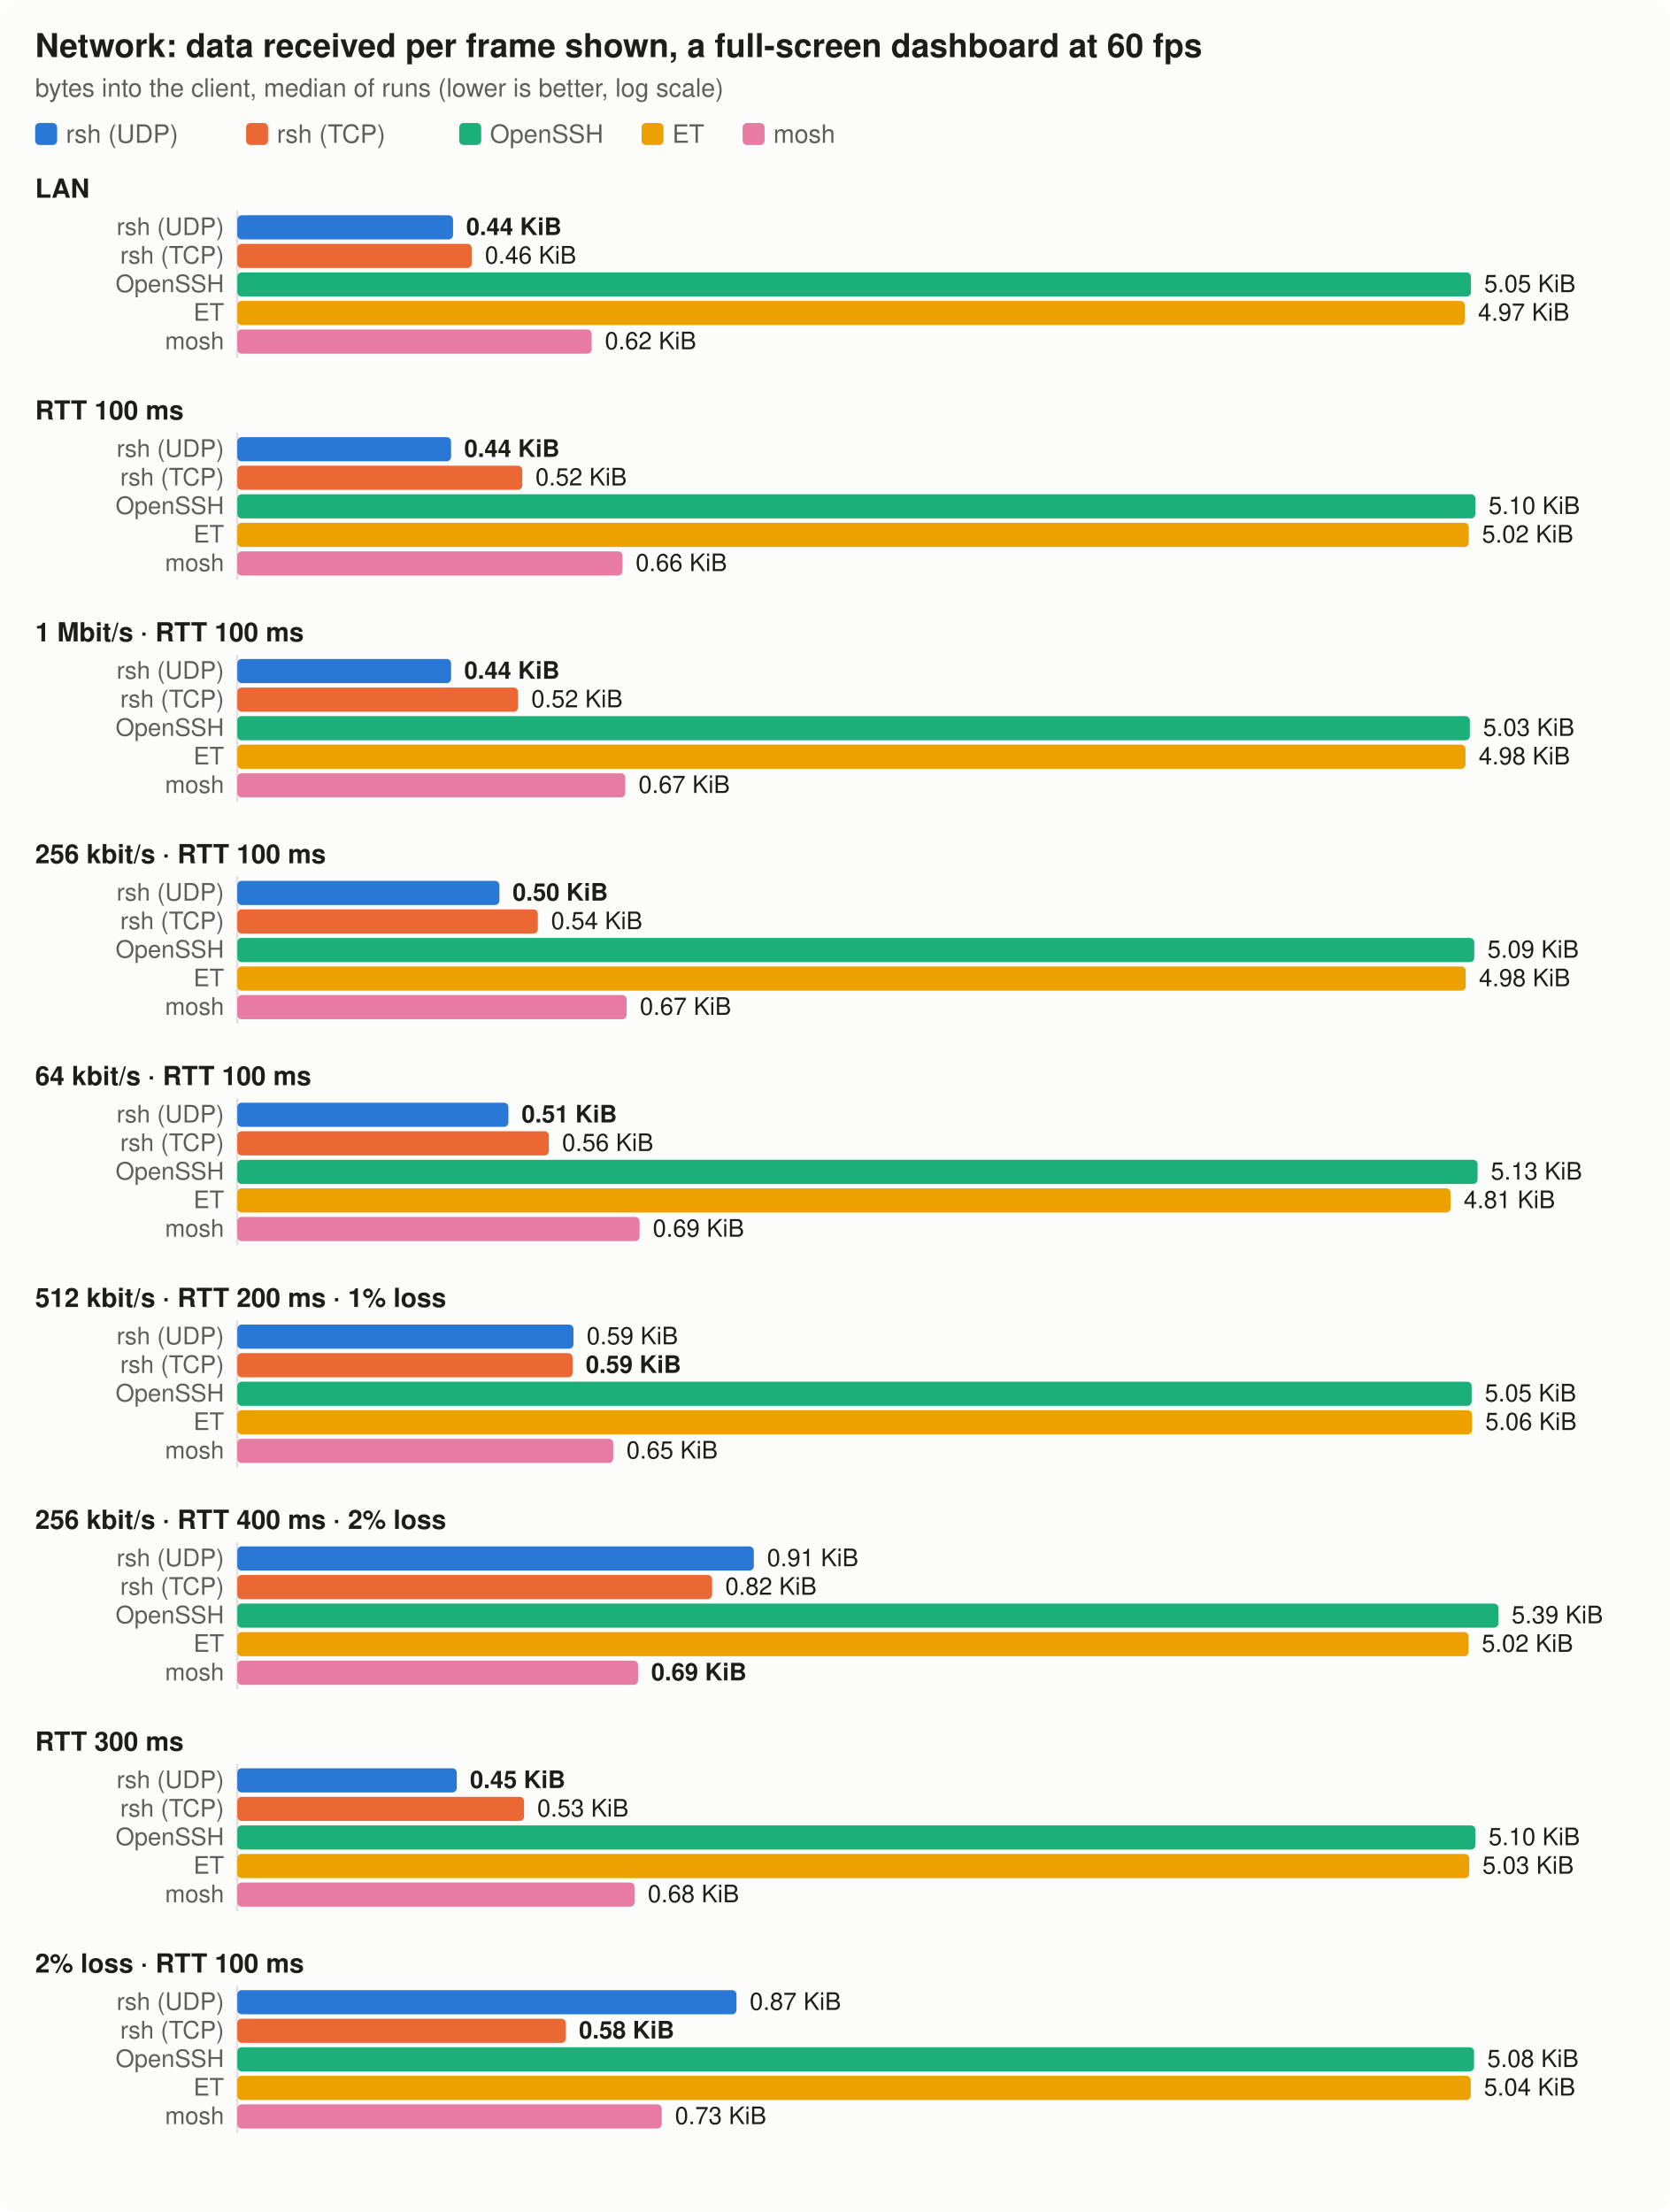
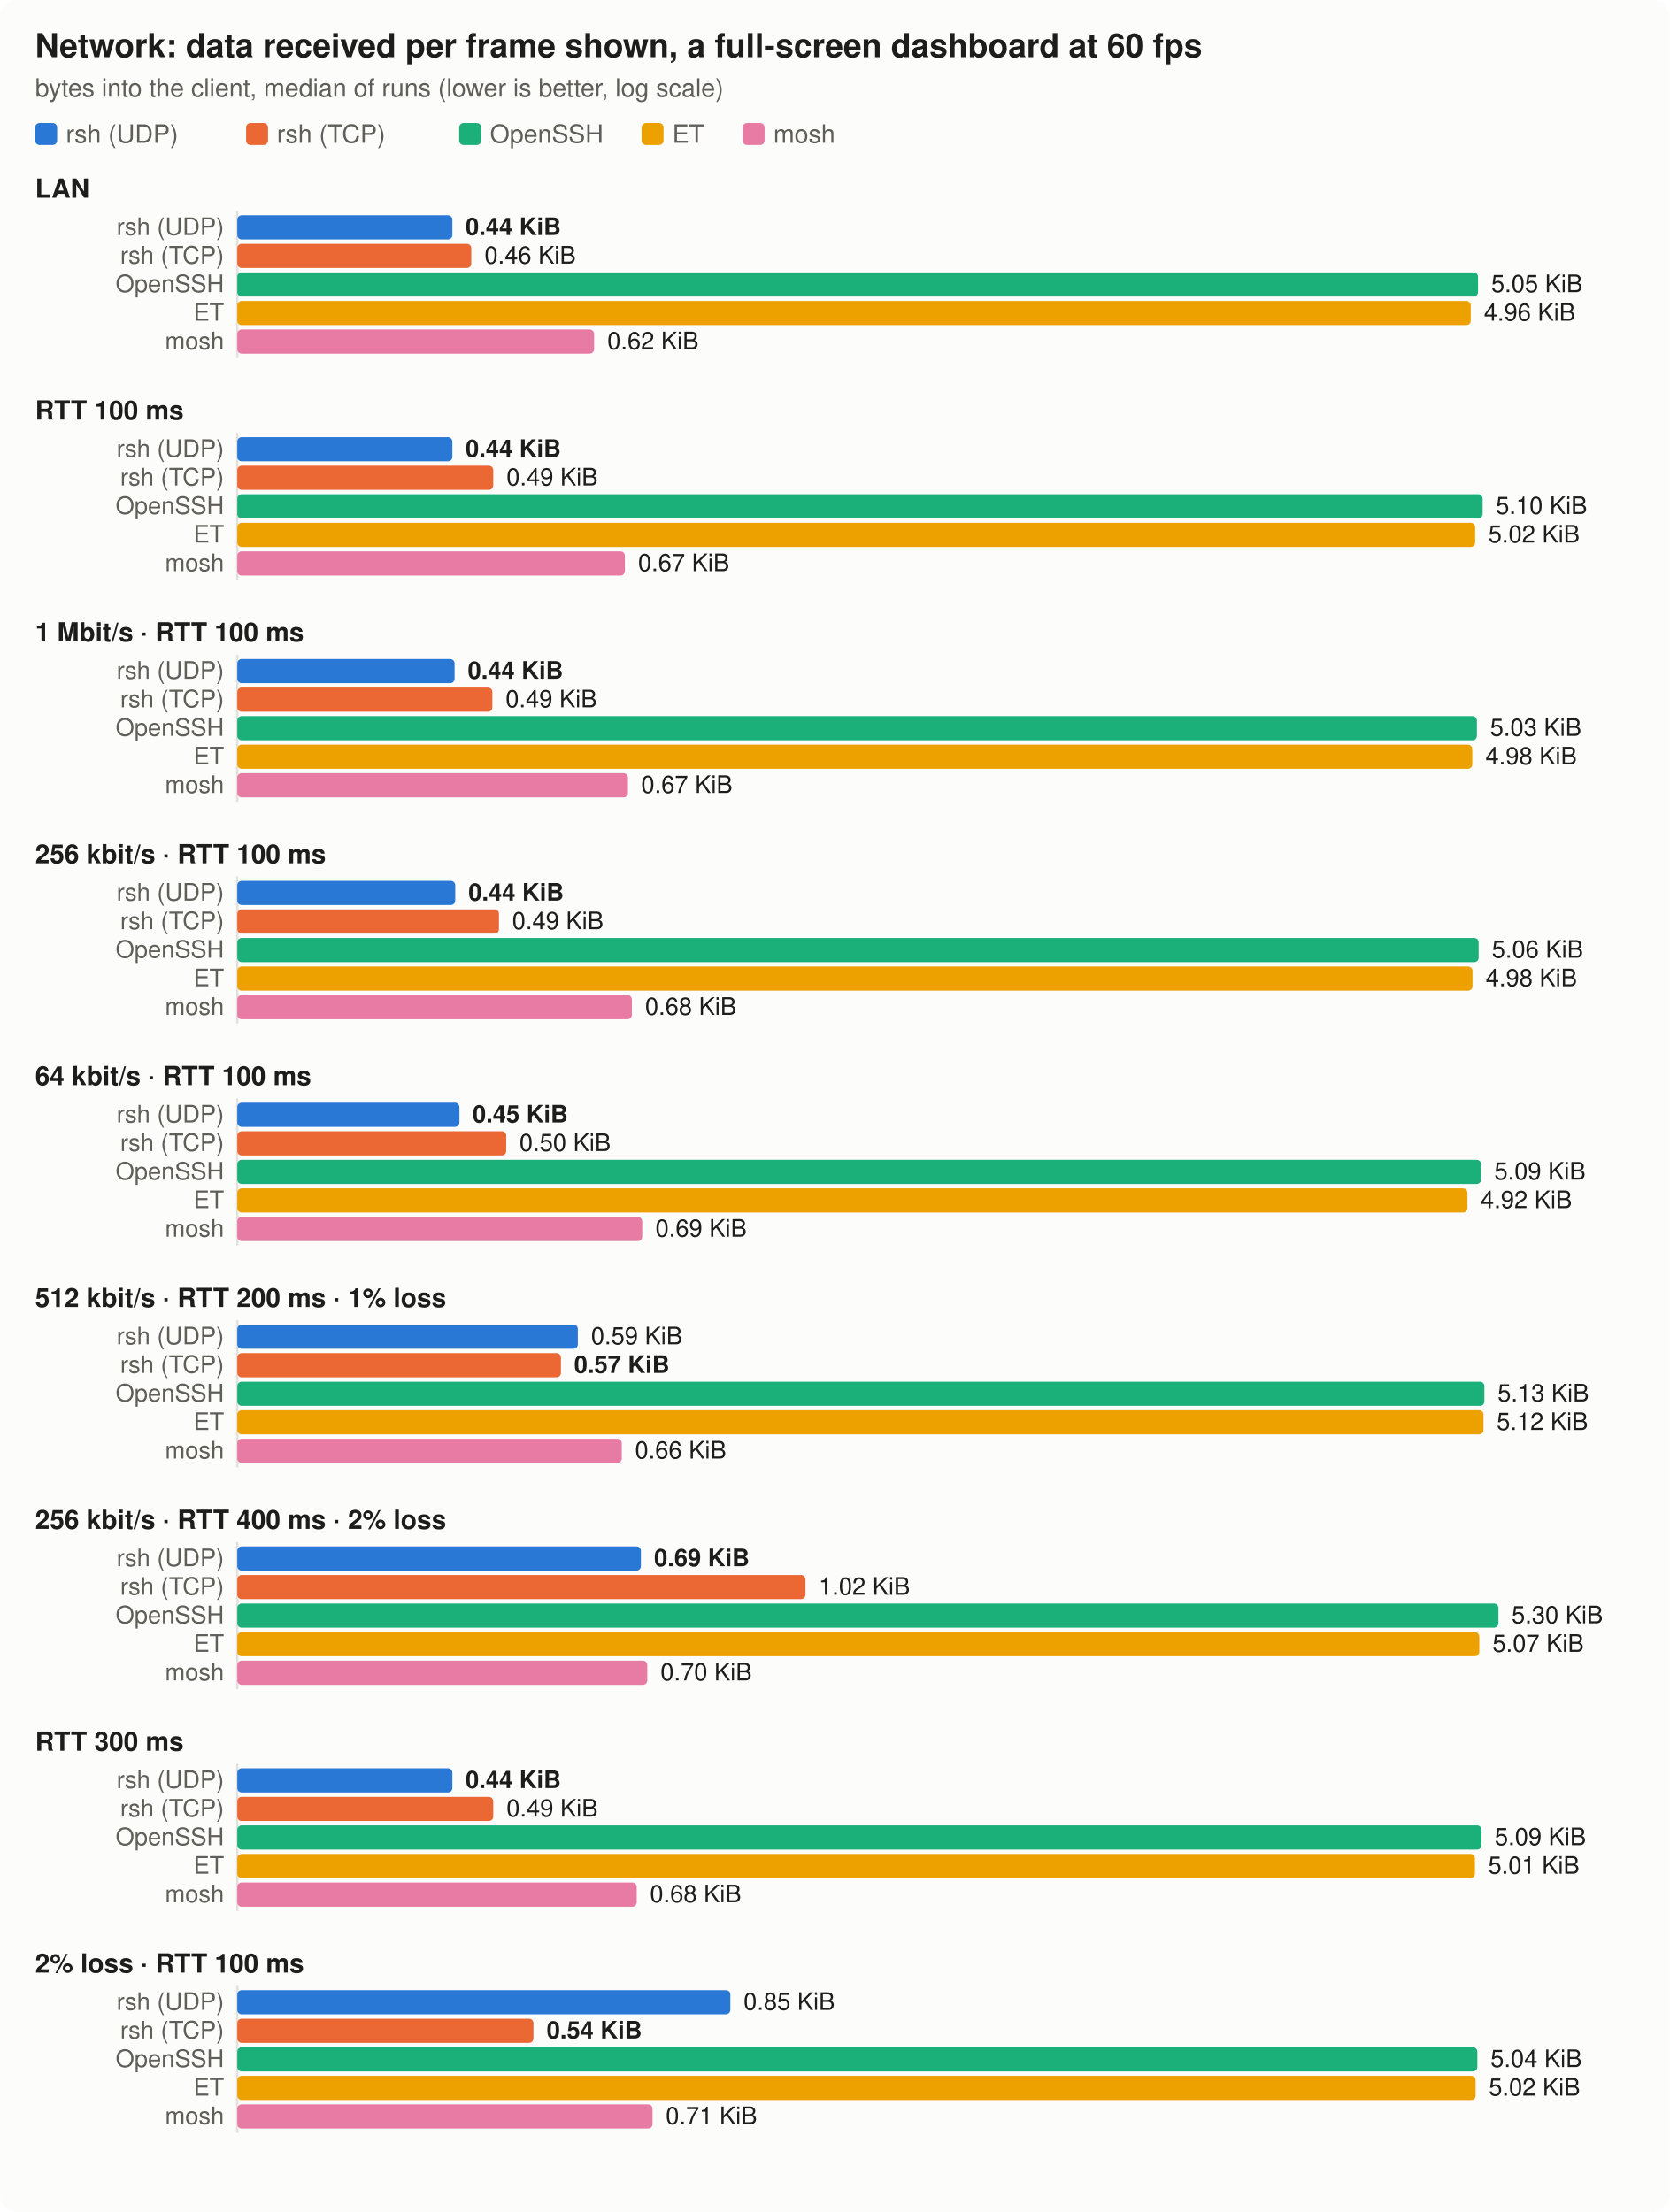
<svg xmlns="http://www.w3.org/2000/svg" width="760" height="1007" viewBox="0 0 760 1007" role="img" aria-label="Network: data received per frame shown, a full-screen dashboard at 60 fps">
  <style>svg{font-family:-apple-system,BlinkMacSystemFont,'Segoe UI',Helvetica,Arial,sans-serif}.bg{fill:#fcfcfb}.t1{fill:#1d1d1b}.t2{fill:#5f5e58}.axis{stroke:#e2e1dc}.s-rsh{fill:#2a78d6}.s-rsh_tcp{fill:#eb6834}.s-ssh{fill:#1baf7a}.s-et{fill:#eda100}.s-mosh{fill:#e87ba4}@media (prefers-color-scheme:dark){.bg{fill:#1a1a19}.t1{fill:#f0efec}.t2{fill:#c3c2b7}.axis{stroke:#3a3a37}.s-rsh{fill:#3987e5}.s-rsh_tcp{fill:#d95926}.s-ssh{fill:#199e70}.s-et{fill:#c98500}.s-mosh{fill:#d55181}}</style>
  <rect class="bg" width="100%" height="100%" rx="8" />
  <text class="t1" x="16" y="26" font-size="15" font-weight="600">Network: data received per frame shown, a full-screen dashboard at 60 fps</text>
  <text class="t2" x="16" y="44" font-size="11.5">bytes into the client, median of runs (lower is better, log scale)</text>
  <rect class="s-rsh" x="16" y="56" width="10" height="10" rx="2" />
  <text class="t2" x="30" y="65" font-size="11.5">rsh (UDP)</text>
  <rect class="s-rsh_tcp" x="112" y="56" width="10" height="10" rx="2" />
  <text class="t2" x="126" y="65" font-size="11.5">rsh (TCP)</text>
  <rect class="s-ssh" x="209" y="56" width="10" height="10" rx="2" />
  <text class="t2" x="223" y="65" font-size="11.5">OpenSSH</text>
  <rect class="s-et" x="292" y="56" width="10" height="10" rx="2" />
  <text class="t2" x="306" y="65" font-size="11.5">ET</text>
  <rect class="s-mosh" x="338" y="56" width="10" height="10" rx="2" />
  <text class="t2" x="352" y="65" font-size="11.5">mosh</text>
  <text class="t1" x="16" y="90" font-size="12" font-weight="600">LAN</text>
  <line class="axis" x1="108" y1="96" x2="108" y2="163" stroke-width="1" />
  <text class="t2" x="102" y="107" font-size="11" text-anchor="end">rsh (UDP)</text>
-   <rect class="s-rsh" x="108" y="98" width="98.2" height="11" rx="2" />
-   <text class="t1" x="212.2" y="107" font-size="11" font-weight="600">0.44 KiB</text>
+   <rect class="s-rsh" x="108" y="98" width="97.9" height="11" rx="2" />
+   <text class="t1" x="211.9" y="107" font-size="11" font-weight="600">0.44 KiB</text>
  <text class="t2" x="102" y="120" font-size="11" text-anchor="end">rsh (TCP)</text>
-   <rect class="s-rsh_tcp" x="108" y="111" width="106.7" height="11" rx="2" />
-   <text class="t1" x="220.7" y="120" font-size="11">0.46 KiB</text>
+   <rect class="s-rsh_tcp" x="108" y="111" width="106.5" height="11" rx="2" />
+   <text class="t1" x="220.5" y="120" font-size="11">0.46 KiB</text>
  <text class="t2" x="102" y="133" font-size="11" text-anchor="end">OpenSSH</text>
-   <rect class="s-ssh" x="108" y="124" width="561.5" height="11" rx="2" />
-   <text class="t1" x="675.5" y="133" font-size="11">5.05 KiB</text>
+   <rect class="s-ssh" x="108" y="124" width="564.7" height="11" rx="2" />
+   <text class="t1" x="678.7" y="133" font-size="11">5.05 KiB</text>
  <text class="t2" x="102" y="146" font-size="11" text-anchor="end">ET</text>
-   <rect class="s-et" x="108" y="137" width="558.7" height="11" rx="2" />
-   <text class="t1" x="672.7" y="146" font-size="11">4.97 KiB</text>
+   <rect class="s-et" x="108" y="137" width="561.4" height="11" rx="2" />
+   <text class="t1" x="675.4" y="146" font-size="11">4.96 KiB</text>
  <text class="t2" x="102" y="159" font-size="11" text-anchor="end">mosh</text>
-   <rect class="s-mosh" x="108" y="150" width="161.3" height="11" rx="2" />
-   <text class="t1" x="275.3" y="159" font-size="11">0.62 KiB</text>
+   <rect class="s-mosh" x="108" y="150" width="162.4" height="11" rx="2" />
+   <text class="t1" x="276.4" y="159" font-size="11">0.62 KiB</text>
  <text class="t1" x="16" y="191" font-size="12" font-weight="600">RTT 100 ms</text>
  <line class="axis" x1="108" y1="197" x2="108" y2="264" stroke-width="1" />
  <text class="t2" x="102" y="208" font-size="11" text-anchor="end">rsh (UDP)</text>
-   <rect class="s-rsh" x="108" y="199" width="97.3" height="11" rx="2" />
-   <text class="t1" x="211.3" y="208" font-size="11" font-weight="600">0.44 KiB</text>
+   <rect class="s-rsh" x="108" y="199" width="97.9" height="11" rx="2" />
+   <text class="t1" x="211.9" y="208" font-size="11" font-weight="600">0.44 KiB</text>
  <text class="t2" x="102" y="221" font-size="11" text-anchor="end">rsh (TCP)</text>
-   <rect class="s-rsh_tcp" x="108" y="212" width="129.7" height="11" rx="2" />
-   <text class="t1" x="243.7" y="221" font-size="11">0.52 KiB</text>
+   <rect class="s-rsh_tcp" x="108" y="212" width="116.5" height="11" rx="2" />
+   <text class="t1" x="230.5" y="221" font-size="11">0.49 KiB</text>
  <text class="t2" x="102" y="234" font-size="11" text-anchor="end">OpenSSH</text>
-   <rect class="s-ssh" x="108" y="225" width="563.5" height="11" rx="2" />
-   <text class="t1" x="677.5" y="234" font-size="11">5.10 KiB</text>
+   <rect class="s-ssh" x="108" y="225" width="566.8" height="11" rx="2" />
+   <text class="t1" x="680.8" y="234" font-size="11">5.10 KiB</text>
  <text class="t2" x="102" y="247" font-size="11" text-anchor="end">ET</text>
-   <rect class="s-et" x="108" y="238" width="560.5" height="11" rx="2" />
-   <text class="t1" x="674.5" y="247" font-size="11">5.02 KiB</text>
+   <rect class="s-et" x="108" y="238" width="563.4" height="11" rx="2" />
+   <text class="t1" x="677.4" y="247" font-size="11">5.02 KiB</text>
  <text class="t2" x="102" y="260" font-size="11" text-anchor="end">mosh</text>
-   <rect class="s-mosh" x="108" y="251" width="175.3" height="11" rx="2" />
-   <text class="t1" x="289.3" y="260" font-size="11">0.66 KiB</text>
+   <rect class="s-mosh" x="108" y="251" width="176.4" height="11" rx="2" />
+   <text class="t1" x="290.4" y="260" font-size="11">0.67 KiB</text>
  <text class="t1" x="16" y="292" font-size="12" font-weight="600">1 Mbit/s · RTT 100 ms</text>
  <line class="axis" x1="108" y1="298" x2="108" y2="365" stroke-width="1" />
  <text class="t2" x="102" y="309" font-size="11" text-anchor="end">rsh (UDP)</text>
-   <rect class="s-rsh" x="108" y="300" width="97.3" height="11" rx="2" />
-   <text class="t1" x="211.3" y="309" font-size="11" font-weight="600">0.44 KiB</text>
+   <rect class="s-rsh" x="108" y="300" width="98.9" height="11" rx="2" />
+   <text class="t1" x="212.9" y="309" font-size="11" font-weight="600">0.44 KiB</text>
  <text class="t2" x="102" y="322" font-size="11" text-anchor="end">rsh (TCP)</text>
-   <rect class="s-rsh_tcp" x="108" y="313" width="127.8" height="11" rx="2" />
-   <text class="t1" x="241.8" y="322" font-size="11">0.52 KiB</text>
+   <rect class="s-rsh_tcp" x="108" y="313" width="116.1" height="11" rx="2" />
+   <text class="t1" x="230.1" y="322" font-size="11">0.49 KiB</text>
  <text class="t2" x="102" y="335" font-size="11" text-anchor="end">OpenSSH</text>
-   <rect class="s-ssh" x="108" y="326" width="561.0" height="11" rx="2" />
-   <text class="t1" x="675.0" y="335" font-size="11">5.03 KiB</text>
+   <rect class="s-ssh" x="108" y="326" width="564.2" height="11" rx="2" />
+   <text class="t1" x="678.2" y="335" font-size="11">5.03 KiB</text>
  <text class="t2" x="102" y="348" font-size="11" text-anchor="end">ET</text>
-   <rect class="s-et" x="108" y="339" width="559.0" height="11" rx="2" />
-   <text class="t1" x="673.0" y="348" font-size="11">4.98 KiB</text>
+   <rect class="s-et" x="108" y="339" width="562.1" height="11" rx="2" />
+   <text class="t1" x="676.1" y="348" font-size="11">4.98 KiB</text>
  <text class="t2" x="102" y="361" font-size="11" text-anchor="end">mosh</text>
-   <rect class="s-mosh" x="108" y="352" width="176.6" height="11" rx="2" />
-   <text class="t1" x="290.6" y="361" font-size="11">0.67 KiB</text>
+   <rect class="s-mosh" x="108" y="352" width="177.8" height="11" rx="2" />
+   <text class="t1" x="291.8" y="361" font-size="11">0.67 KiB</text>
  <text class="t1" x="16" y="393" font-size="12" font-weight="600">256 kbit/s · RTT 100 ms</text>
  <line class="axis" x1="108" y1="399" x2="108" y2="466" stroke-width="1" />
  <text class="t2" x="102" y="410" font-size="11" text-anchor="end">rsh (UDP)</text>
-   <rect class="s-rsh" x="108" y="401" width="119.3" height="11" rx="2" />
-   <text class="t1" x="233.3" y="410" font-size="11" font-weight="600">0.50 KiB</text>
+   <rect class="s-rsh" x="108" y="401" width="99.2" height="11" rx="2" />
+   <text class="t1" x="213.2" y="410" font-size="11" font-weight="600">0.44 KiB</text>
  <text class="t2" x="102" y="423" font-size="11" text-anchor="end">rsh (TCP)</text>
-   <rect class="s-rsh_tcp" x="108" y="414" width="136.8" height="11" rx="2" />
-   <text class="t1" x="250.8" y="423" font-size="11">0.54 KiB</text>
+   <rect class="s-rsh_tcp" x="108" y="414" width="119.1" height="11" rx="2" />
+   <text class="t1" x="233.1" y="423" font-size="11">0.49 KiB</text>
  <text class="t2" x="102" y="436" font-size="11" text-anchor="end">OpenSSH</text>
-   <rect class="s-ssh" x="108" y="427" width="563.0" height="11" rx="2" />
-   <text class="t1" x="677.0" y="436" font-size="11">5.09 KiB</text>
+   <rect class="s-ssh" x="108" y="427" width="565.0" height="11" rx="2" />
+   <text class="t1" x="679.0" y="436" font-size="11">5.06 KiB</text>
  <text class="t2" x="102" y="449" font-size="11" text-anchor="end">ET</text>
-   <rect class="s-et" x="108" y="440" width="559.1" height="11" rx="2" />
-   <text class="t1" x="673.1" y="449" font-size="11">4.98 KiB</text>
+   <rect class="s-et" x="108" y="440" width="562.2" height="11" rx="2" />
+   <text class="t1" x="676.2" y="449" font-size="11">4.98 KiB</text>
  <text class="t2" x="102" y="462" font-size="11" text-anchor="end">mosh</text>
-   <rect class="s-mosh" x="108" y="453" width="177.2" height="11" rx="2" />
-   <text class="t1" x="291.2" y="462" font-size="11">0.67 KiB</text>
+   <rect class="s-mosh" x="108" y="453" width="179.6" height="11" rx="2" />
+   <text class="t1" x="293.6" y="462" font-size="11">0.68 KiB</text>
  <text class="t1" x="16" y="494" font-size="12" font-weight="600">64 kbit/s · RTT 100 ms</text>
  <line class="axis" x1="108" y1="500" x2="108" y2="567" stroke-width="1" />
  <text class="t2" x="102" y="511" font-size="11" text-anchor="end">rsh (UDP)</text>
-   <rect class="s-rsh" x="108" y="502" width="123.4" height="11" rx="2" />
-   <text class="t1" x="237.4" y="511" font-size="11" font-weight="600">0.51 KiB</text>
+   <rect class="s-rsh" x="108" y="502" width="101.1" height="11" rx="2" />
+   <text class="t1" x="215.1" y="511" font-size="11" font-weight="600">0.45 KiB</text>
  <text class="t2" x="102" y="524" font-size="11" text-anchor="end">rsh (TCP)</text>
-   <rect class="s-rsh_tcp" x="108" y="515" width="141.8" height="11" rx="2" />
-   <text class="t1" x="255.8" y="524" font-size="11">0.56 KiB</text>
+   <rect class="s-rsh_tcp" x="108" y="515" width="122.4" height="11" rx="2" />
+   <text class="t1" x="236.4" y="524" font-size="11">0.50 KiB</text>
  <text class="t2" x="102" y="537" font-size="11" text-anchor="end">OpenSSH</text>
-   <rect class="s-ssh" x="108" y="528" width="564.5" height="11" rx="2" />
-   <text class="t1" x="678.5" y="537" font-size="11">5.13 KiB</text>
+   <rect class="s-ssh" x="108" y="528" width="566.1" height="11" rx="2" />
+   <text class="t1" x="680.1" y="537" font-size="11">5.09 KiB</text>
  <text class="t2" x="102" y="550" font-size="11" text-anchor="end">ET</text>
-   <rect class="s-et" x="108" y="541" width="552.2" height="11" rx="2" />
-   <text class="t1" x="666.2" y="550" font-size="11">4.81 KiB</text>
+   <rect class="s-et" x="108" y="541" width="559.9" height="11" rx="2" />
+   <text class="t1" x="673.9" y="550" font-size="11">4.92 KiB</text>
  <text class="t2" x="102" y="563" font-size="11" text-anchor="end">mosh</text>
-   <rect class="s-mosh" x="108" y="554" width="183.1" height="11" rx="2" />
-   <text class="t1" x="297.1" y="563" font-size="11">0.69 KiB</text>
+   <rect class="s-mosh" x="108" y="554" width="184.3" height="11" rx="2" />
+   <text class="t1" x="298.3" y="563" font-size="11">0.69 KiB</text>
  <text class="t1" x="16" y="595" font-size="12" font-weight="600">512 kbit/s · RTT 200 ms · 1% loss</text>
  <line class="axis" x1="108" y1="601" x2="108" y2="668" stroke-width="1" />
  <text class="t2" x="102" y="612" font-size="11" text-anchor="end">rsh (UDP)</text>
-   <rect class="s-rsh" x="108" y="603" width="153.0" height="11" rx="2" />
-   <text class="t1" x="267.0" y="612" font-size="11">0.59 KiB</text>
+   <rect class="s-rsh" x="108" y="603" width="155.0" height="11" rx="2" />
+   <text class="t1" x="269.0" y="612" font-size="11">0.59 KiB</text>
  <text class="t2" x="102" y="625" font-size="11" text-anchor="end">rsh (TCP)</text>
-   <rect class="s-rsh_tcp" x="108" y="616" width="152.6" height="11" rx="2" />
-   <text class="t1" x="266.6" y="625" font-size="11" font-weight="600">0.59 KiB</text>
+   <rect class="s-rsh_tcp" x="108" y="616" width="147.3" height="11" rx="2" />
+   <text class="t1" x="261.3" y="625" font-size="11" font-weight="600">0.57 KiB</text>
  <text class="t2" x="102" y="638" font-size="11" text-anchor="end">OpenSSH</text>
-   <rect class="s-ssh" x="108" y="629" width="561.8" height="11" rx="2" />
-   <text class="t1" x="675.8" y="638" font-size="11">5.05 KiB</text>
+   <rect class="s-ssh" x="108" y="629" width="567.6" height="11" rx="2" />
+   <text class="t1" x="681.6" y="638" font-size="11">5.13 KiB</text>
  <text class="t2" x="102" y="651" font-size="11" text-anchor="end">ET</text>
-   <rect class="s-et" x="108" y="642" width="562.0" height="11" rx="2" />
-   <text class="t1" x="676.0" y="651" font-size="11">5.06 KiB</text>
+   <rect class="s-et" x="108" y="642" width="567.2" height="11" rx="2" />
+   <text class="t1" x="681.2" y="651" font-size="11">5.12 KiB</text>
  <text class="t2" x="102" y="664" font-size="11" text-anchor="end">mosh</text>
-   <rect class="s-mosh" x="108" y="655" width="171.1" height="11" rx="2" />
-   <text class="t1" x="285.1" y="664" font-size="11">0.65 KiB</text>
+   <rect class="s-mosh" x="108" y="655" width="175.0" height="11" rx="2" />
+   <text class="t1" x="289.0" y="664" font-size="11">0.66 KiB</text>
  <text class="t1" x="16" y="696" font-size="12" font-weight="600">256 kbit/s · RTT 400 ms · 2% loss</text>
  <line class="axis" x1="108" y1="702" x2="108" y2="769" stroke-width="1" />
  <text class="t2" x="102" y="713" font-size="11" text-anchor="end">rsh (UDP)</text>
-   <rect class="s-rsh" x="108" y="704" width="235.1" height="11" rx="2" />
-   <text class="t1" x="349.1" y="713" font-size="11">0.91 KiB</text>
+   <rect class="s-rsh" x="108" y="704" width="183.7" height="11" rx="2" />
+   <text class="t1" x="297.7" y="713" font-size="11" font-weight="600">0.69 KiB</text>
  <text class="t2" x="102" y="726" font-size="11" text-anchor="end">rsh (TCP)</text>
-   <rect class="s-rsh_tcp" x="108" y="717" width="216.1" height="11" rx="2" />
-   <text class="t1" x="330.1" y="726" font-size="11">0.82 KiB</text>
+   <rect class="s-rsh_tcp" x="108" y="717" width="258.6" height="11" rx="2" />
+   <text class="t1" x="372.6" y="726" font-size="11">1.02 KiB</text>
  <text class="t2" x="102" y="739" font-size="11" text-anchor="end">OpenSSH</text>
  <rect class="s-ssh" x="108" y="730" width="574.0" height="11" rx="2" />
-   <text class="t1" x="688.0" y="739" font-size="11">5.39 KiB</text>
+   <text class="t1" x="688.0" y="739" font-size="11">5.30 KiB</text>
  <text class="t2" x="102" y="752" font-size="11" text-anchor="end">ET</text>
-   <rect class="s-et" x="108" y="743" width="560.4" height="11" rx="2" />
-   <text class="t1" x="674.4" y="752" font-size="11">5.02 KiB</text>
+   <rect class="s-et" x="108" y="743" width="565.3" height="11" rx="2" />
+   <text class="t1" x="679.3" y="752" font-size="11">5.07 KiB</text>
  <text class="t2" x="102" y="765" font-size="11" text-anchor="end">mosh</text>
-   <rect class="s-mosh" x="108" y="756" width="182.4" height="11" rx="2" />
-   <text class="t1" x="296.4" y="765" font-size="11" font-weight="600">0.69 KiB</text>
+   <rect class="s-mosh" x="108" y="756" width="186.6" height="11" rx="2" />
+   <text class="t1" x="300.6" y="765" font-size="11">0.70 KiB</text>
  <text class="t1" x="16" y="797" font-size="12" font-weight="600">RTT 300 ms</text>
  <line class="axis" x1="108" y1="803" x2="108" y2="870" stroke-width="1" />
  <text class="t2" x="102" y="814" font-size="11" text-anchor="end">rsh (UDP)</text>
-   <rect class="s-rsh" x="108" y="805" width="99.9" height="11" rx="2" />
-   <text class="t1" x="213.9" y="814" font-size="11" font-weight="600">0.45 KiB</text>
+   <rect class="s-rsh" x="108" y="805" width="97.9" height="11" rx="2" />
+   <text class="t1" x="211.9" y="814" font-size="11" font-weight="600">0.44 KiB</text>
  <text class="t2" x="102" y="827" font-size="11" text-anchor="end">rsh (TCP)</text>
-   <rect class="s-rsh_tcp" x="108" y="818" width="130.5" height="11" rx="2" />
-   <text class="t1" x="244.5" y="827" font-size="11">0.53 KiB</text>
+   <rect class="s-rsh_tcp" x="108" y="818" width="116.5" height="11" rx="2" />
+   <text class="t1" x="230.5" y="827" font-size="11">0.49 KiB</text>
  <text class="t2" x="102" y="840" font-size="11" text-anchor="end">OpenSSH</text>
-   <rect class="s-ssh" x="108" y="831" width="563.5" height="11" rx="2" />
-   <text class="t1" x="677.5" y="840" font-size="11">5.10 KiB</text>
+   <rect class="s-ssh" x="108" y="831" width="566.3" height="11" rx="2" />
+   <text class="t1" x="680.3" y="840" font-size="11">5.09 KiB</text>
  <text class="t2" x="102" y="853" font-size="11" text-anchor="end">ET</text>
-   <rect class="s-et" x="108" y="844" width="560.7" height="11" rx="2" />
-   <text class="t1" x="674.7" y="853" font-size="11">5.03 KiB</text>
+   <rect class="s-et" x="108" y="844" width="563.3" height="11" rx="2" />
+   <text class="t1" x="677.3" y="853" font-size="11">5.01 KiB</text>
  <text class="t2" x="102" y="866" font-size="11" text-anchor="end">mosh</text>
-   <rect class="s-mosh" x="108" y="857" width="180.8" height="11" rx="2" />
-   <text class="t1" x="294.8" y="866" font-size="11">0.68 KiB</text>
+   <rect class="s-mosh" x="108" y="857" width="181.8" height="11" rx="2" />
+   <text class="t1" x="295.8" y="866" font-size="11">0.68 KiB</text>
  <text class="t1" x="16" y="898" font-size="12" font-weight="600">2% loss · RTT 100 ms</text>
  <line class="axis" x1="108" y1="904" x2="108" y2="971" stroke-width="1" />
  <text class="t2" x="102" y="915" font-size="11" text-anchor="end">rsh (UDP)</text>
-   <rect class="s-rsh" x="108" y="906" width="227.2" height="11" rx="2" />
-   <text class="t1" x="341.2" y="915" font-size="11">0.87 KiB</text>
+   <rect class="s-rsh" x="108" y="906" width="224.4" height="11" rx="2" />
+   <text class="t1" x="338.4" y="915" font-size="11">0.85 KiB</text>
  <text class="t2" x="102" y="928" font-size="11" text-anchor="end">rsh (TCP)</text>
-   <rect class="s-rsh_tcp" x="108" y="919" width="149.5" height="11" rx="2" />
-   <text class="t1" x="263.5" y="928" font-size="11" font-weight="600">0.58 KiB</text>
+   <rect class="s-rsh_tcp" x="108" y="919" width="134.8" height="11" rx="2" />
+   <text class="t1" x="248.8" y="928" font-size="11" font-weight="600">0.54 KiB</text>
  <text class="t2" x="102" y="941" font-size="11" text-anchor="end">OpenSSH</text>
-   <rect class="s-ssh" x="108" y="932" width="562.9" height="11" rx="2" />
-   <text class="t1" x="676.9" y="941" font-size="11">5.08 KiB</text>
+   <rect class="s-ssh" x="108" y="932" width="564.4" height="11" rx="2" />
+   <text class="t1" x="678.4" y="941" font-size="11">5.04 KiB</text>
  <text class="t2" x="102" y="954" font-size="11" text-anchor="end">ET</text>
-   <rect class="s-et" x="108" y="945" width="561.4" height="11" rx="2" />
-   <text class="t1" x="675.4" y="954" font-size="11">5.04 KiB</text>
+   <rect class="s-et" x="108" y="945" width="563.6" height="11" rx="2" />
+   <text class="t1" x="677.6" y="954" font-size="11">5.02 KiB</text>
  <text class="t2" x="102" y="967" font-size="11" text-anchor="end">mosh</text>
-   <rect class="s-mosh" x="108" y="958" width="193.2" height="11" rx="2" />
-   <text class="t1" x="307.2" y="967" font-size="11">0.73 KiB</text>
+   <rect class="s-mosh" x="108" y="958" width="189.0" height="11" rx="2" />
+   <text class="t1" x="303.0" y="967" font-size="11">0.71 KiB</text>
</svg>
